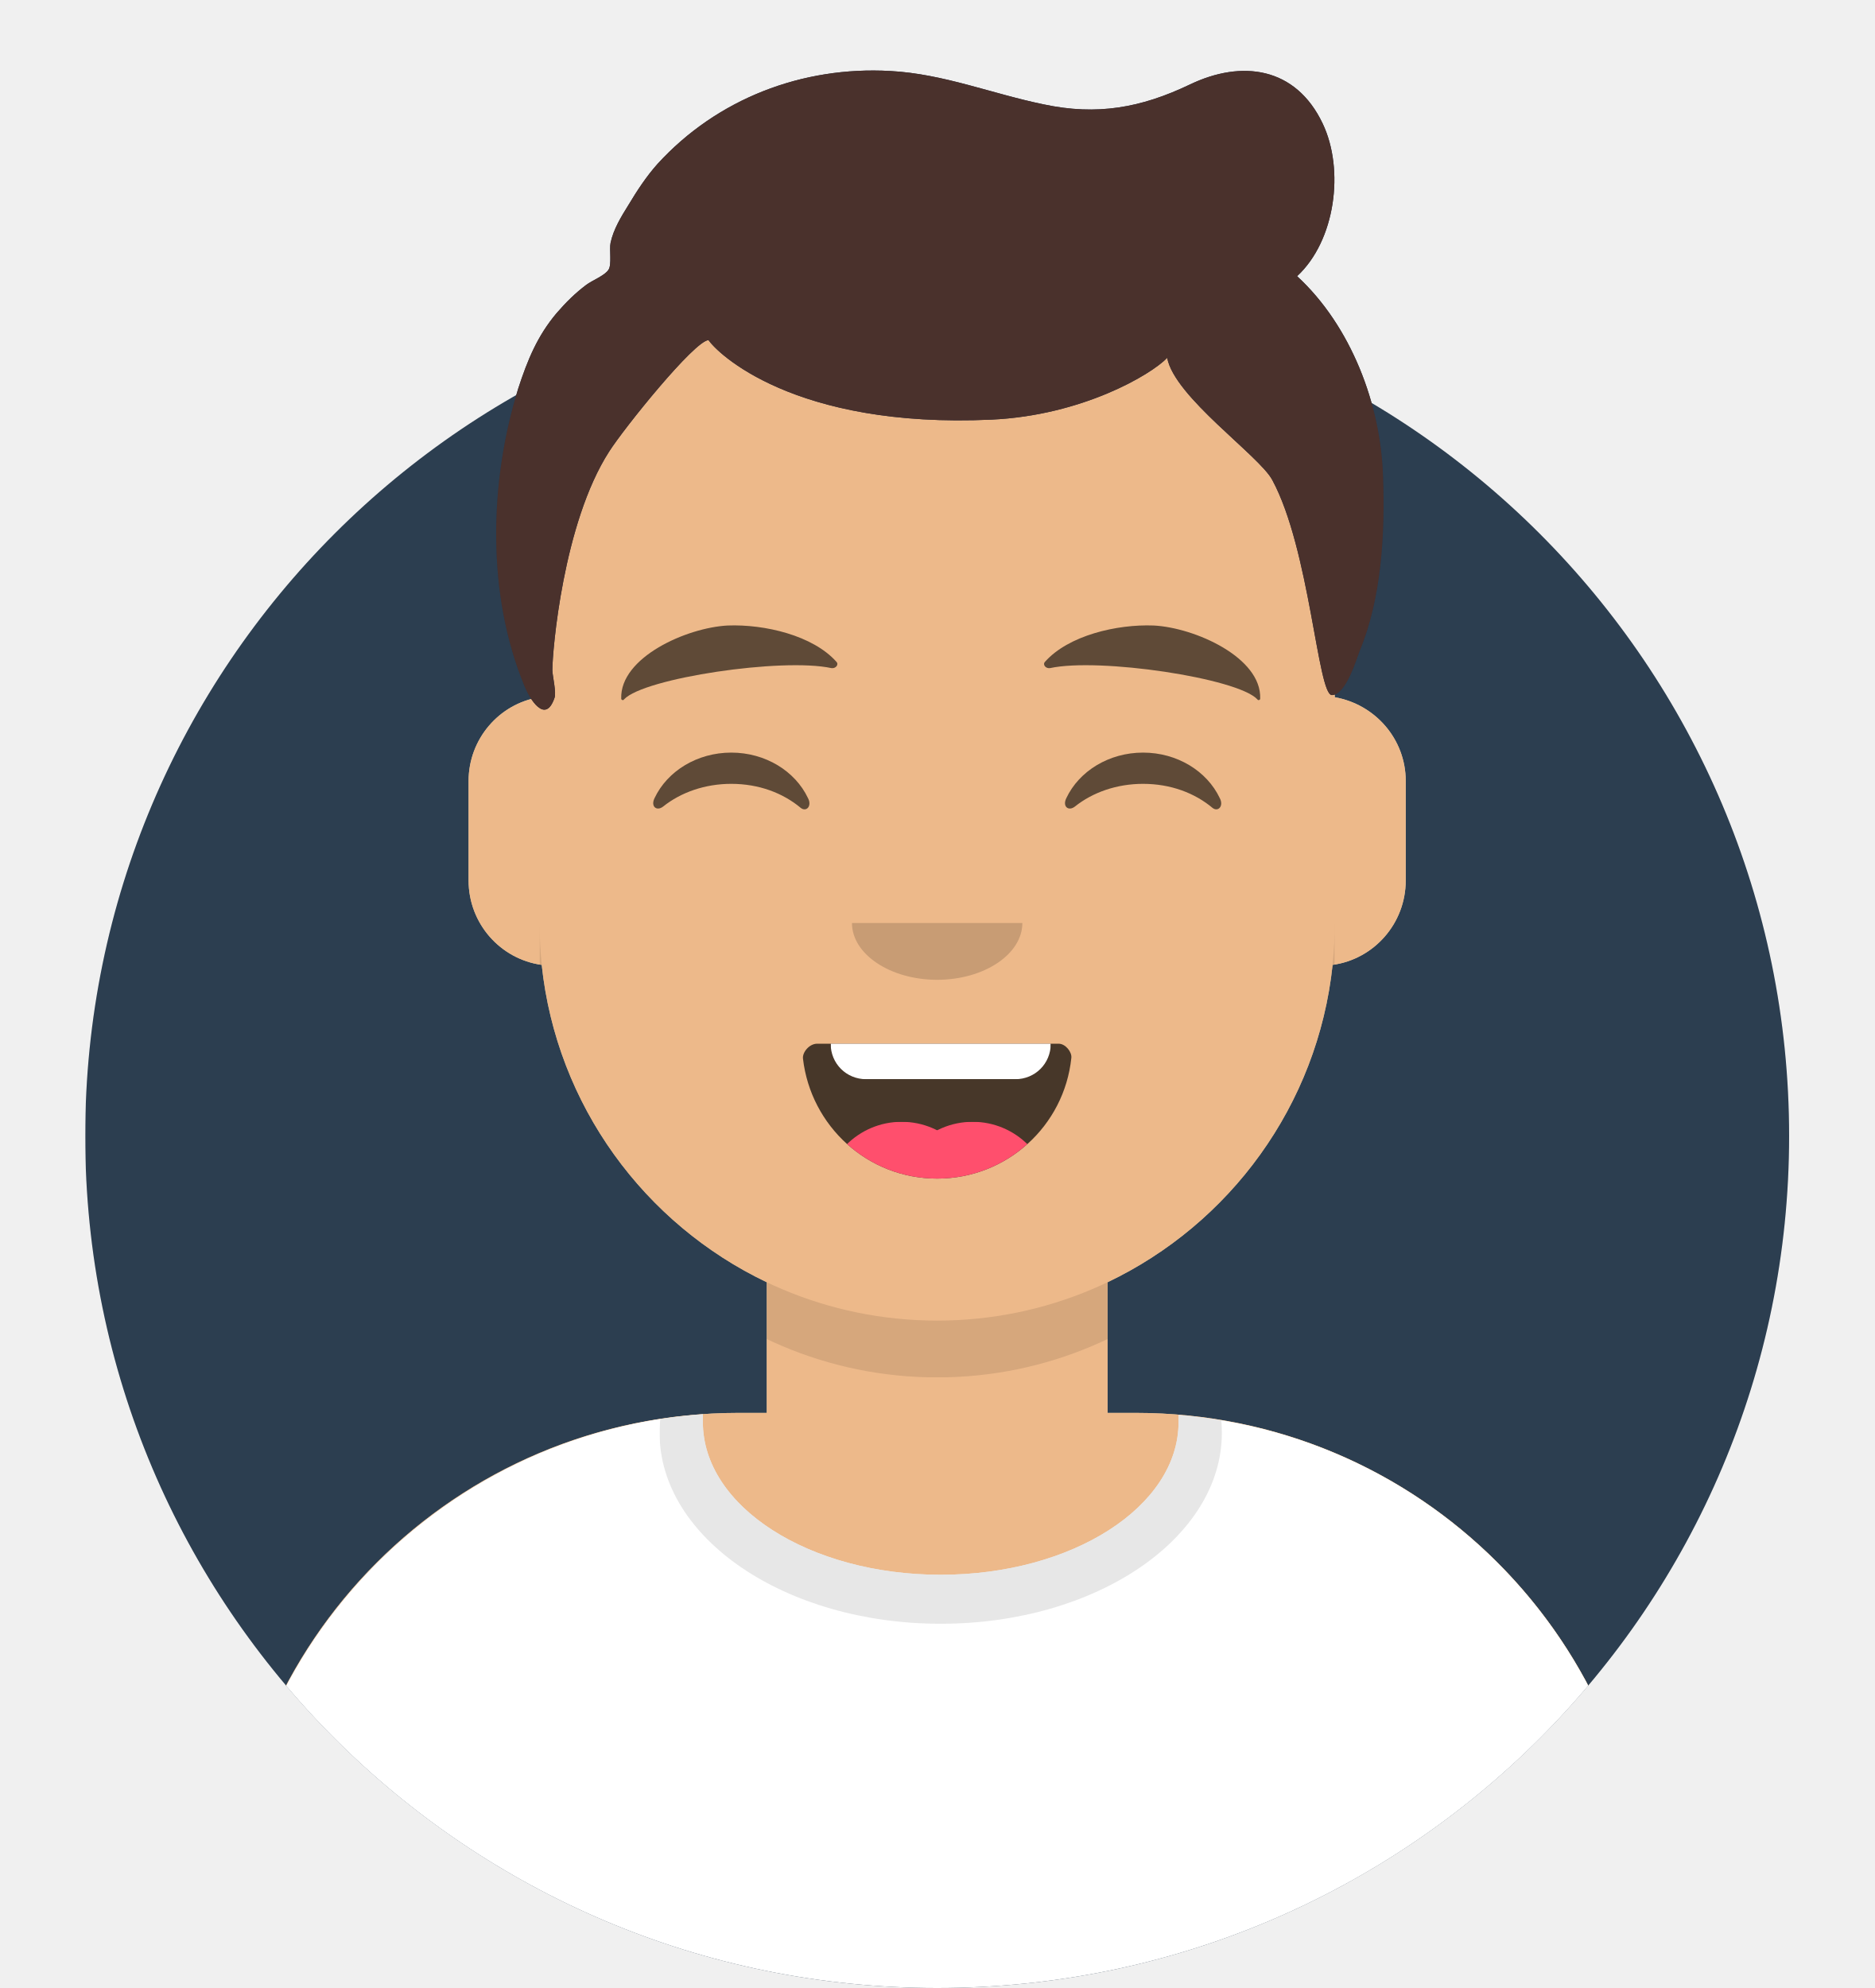
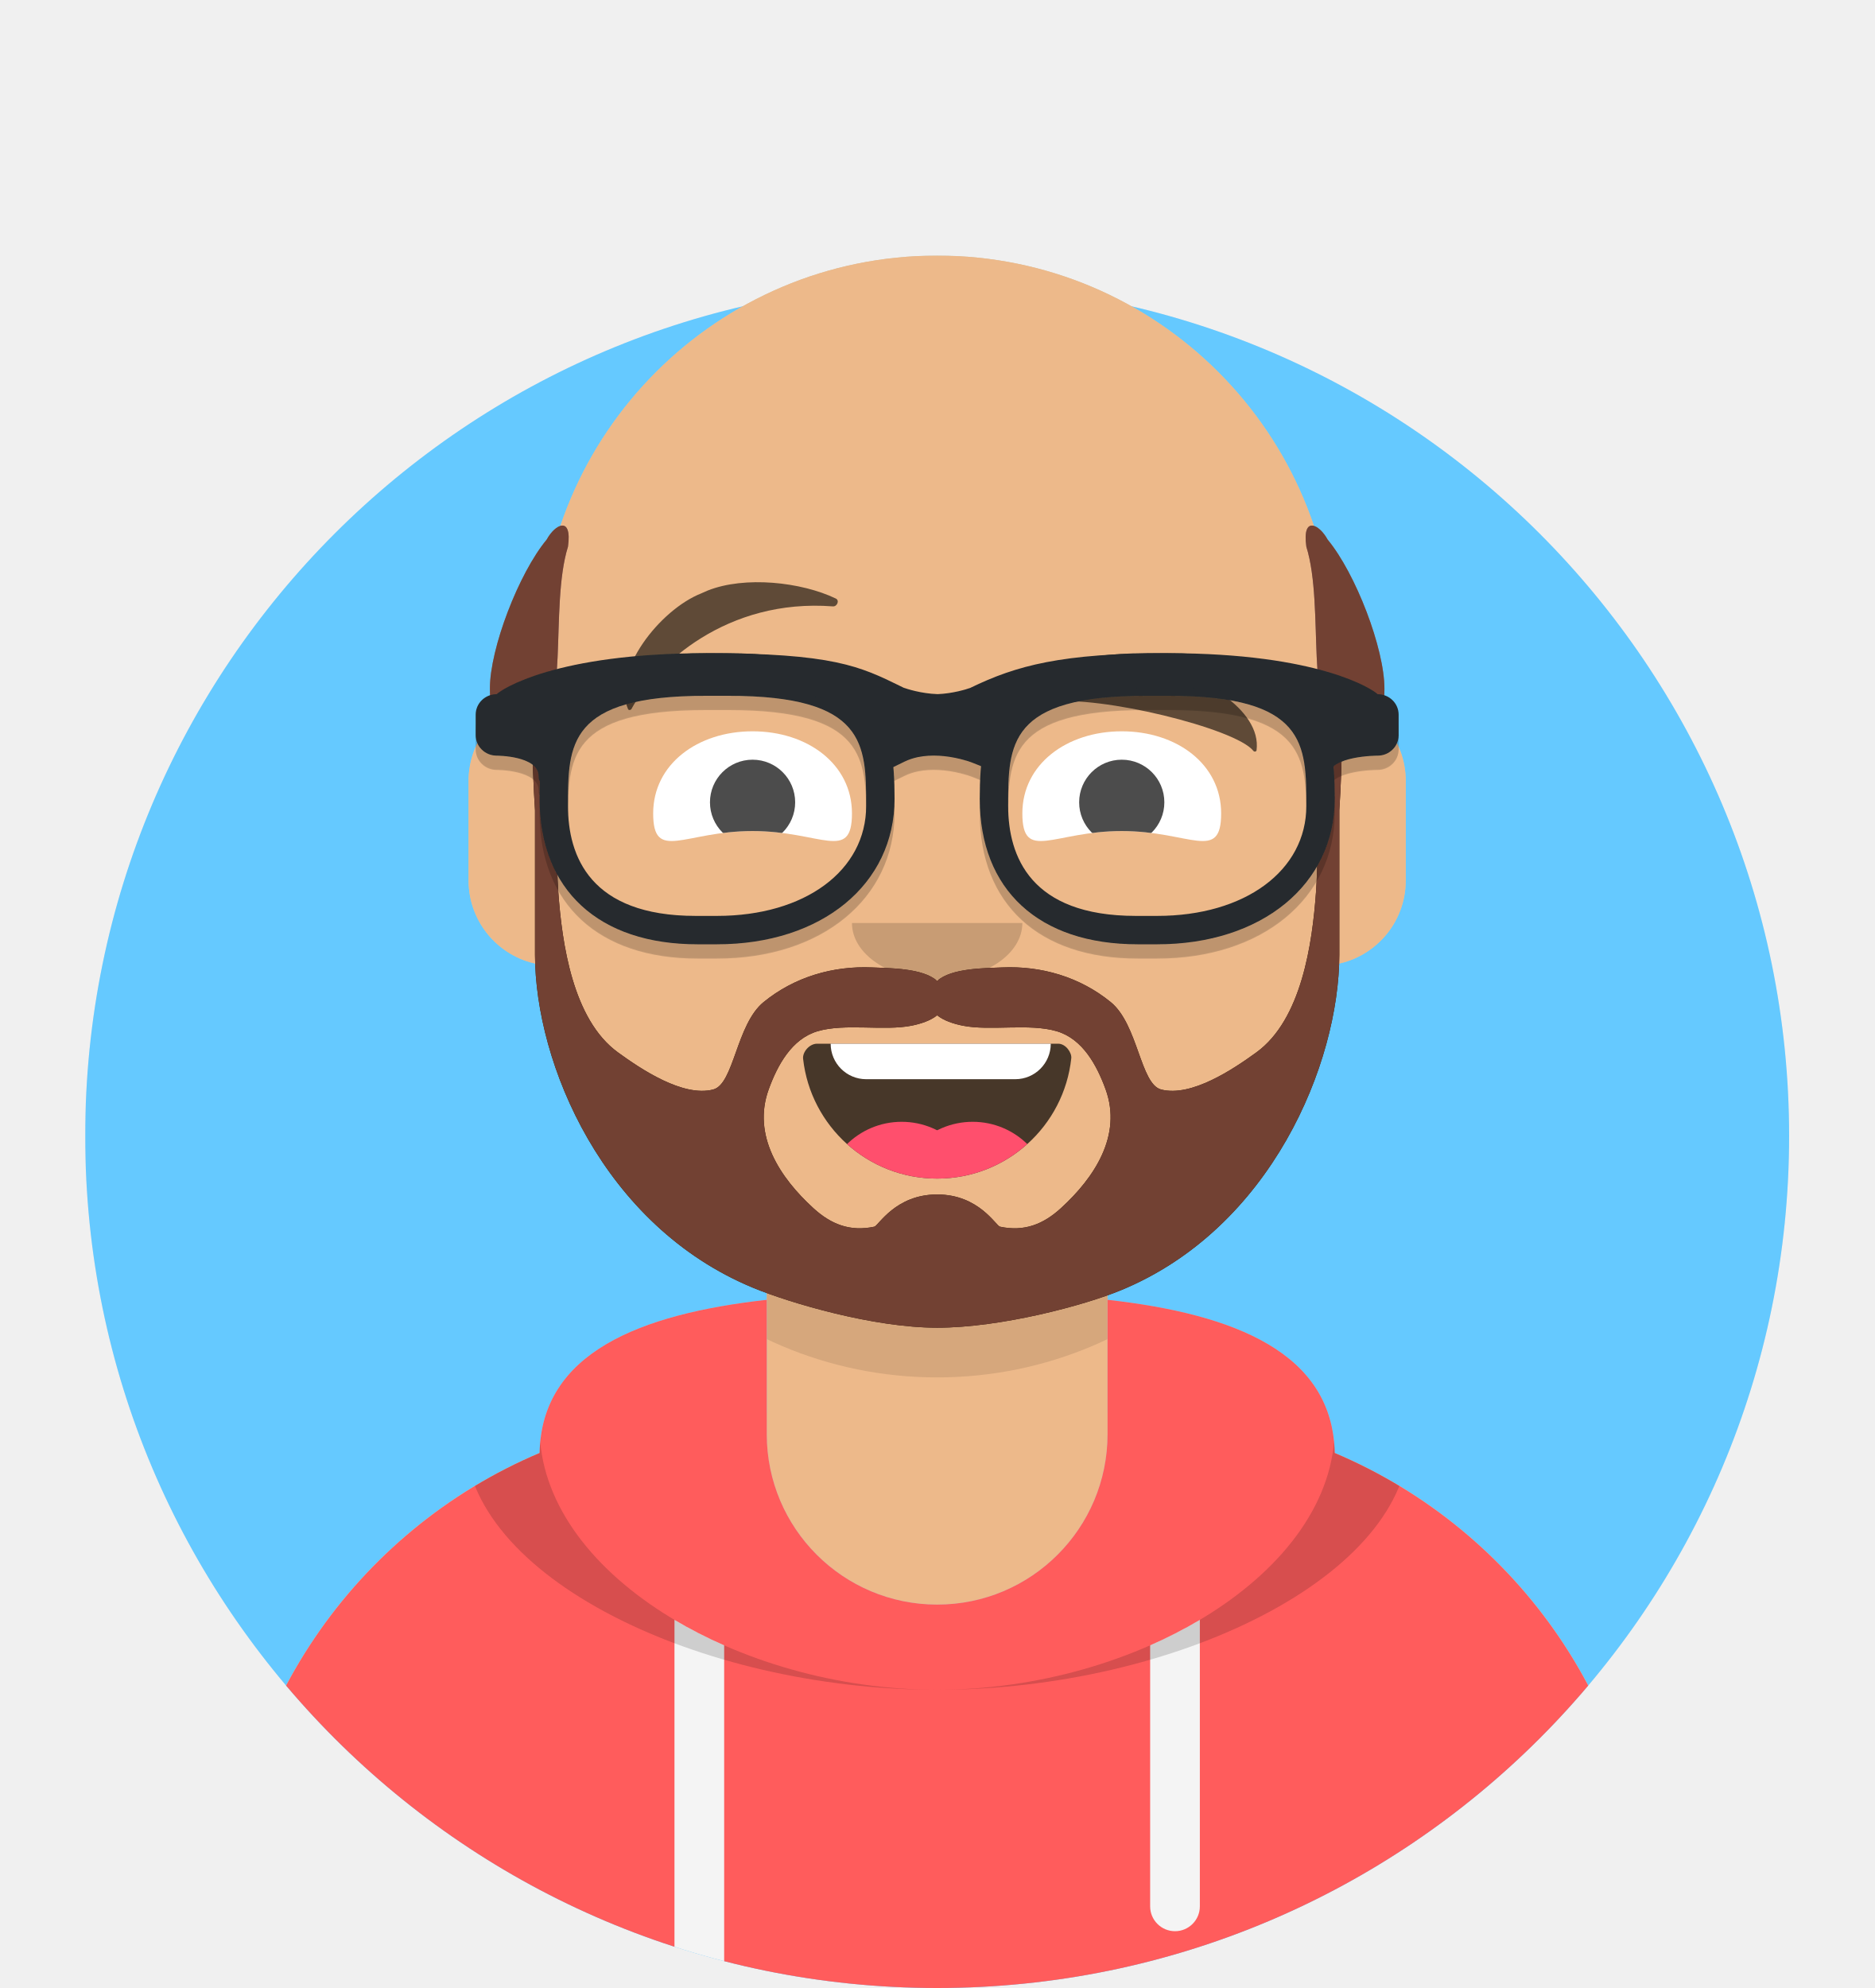
- <svg xmlns="http://www.w3.org/2000/svg" version="1.1" id="Layer_1" x="0px" y="0px" viewBox="0 0 264 280" style="enable-background:new 0 0 264 280;" xml:space="preserve">
-   <style type="text/css">
- 	.st0{fill-rule:evenodd;clip-rule:evenodd;fill:#E6E6E6;}
- 	.st1{filter:url(#Adobe_OpacityMaskFilter);}
- 	.st2{fill-rule:evenodd;clip-rule:evenodd;fill:#FFFFFF;}
- 	.st3{mask:url(#mask-2_1_);}
- 	.st4{fill-rule:evenodd;clip-rule:evenodd;fill:#2C3E50;}
- 	.st5{filter:url(#Adobe_OpacityMaskFilter_1_);}
- 	.st6{mask:url(#mask-4_1_);}
- 	.st7{fill-rule:evenodd;clip-rule:evenodd;fill:#D0C6AC;}
- 	.st8{filter:url(#Adobe_OpacityMaskFilter_2_);}
- 	.st9{mask:url(#mask-6_1_);}
- 	.st10{fill-rule:evenodd;clip-rule:evenodd;fill:#EDB98A;}
- 	.st11{filter:url(#Adobe_OpacityMaskFilter_3_);}
- 	.st12{mask:url(#mask-6_2_);fill-rule:evenodd;clip-rule:evenodd;fill-opacity:0.1;}
- 	.st13{filter:url(#Adobe_OpacityMaskFilter_4_);}
- 	.st14{mask:url(#react-mask-952_1_);}
- 	.st15{filter:url(#Adobe_OpacityMaskFilter_5_);}
- 	.st16{opacity:0.6;mask:url(#react-mask-952_2_);}
- 	.st17{fill-rule:evenodd;clip-rule:evenodd;fill-opacity:0.16;}
- 	.st18{fill-rule:evenodd;clip-rule:evenodd;fill-opacity:0.7;}
- 	.st19{filter:url(#Adobe_OpacityMaskFilter_6_);}
- 	.st20{mask:url(#react-mask-934_1_);fill-rule:evenodd;clip-rule:evenodd;fill:#FFFFFF;}
- 	.st21{filter:url(#Adobe_OpacityMaskFilter_7_);}
- 	.st22{mask:url(#react-mask-934_2_);}
- 	.st23{fill-rule:evenodd;clip-rule:evenodd;fill:#FF4F6D;}
- 	.st24{fill-rule:evenodd;clip-rule:evenodd;fill-opacity:0.6;}
- 	.st25{filter:url(#Adobe_OpacityMaskFilter_8_);}
- 	.st26{mask:url(#react-mask-925_1_);}
- 	.st27{fill-rule:evenodd;clip-rule:evenodd;fill:#28354B;}
- 	.st28{filter:url(#Adobe_OpacityMaskFilter_9_);}
- 	.st29{mask:url(#react-mask-924_1_);}
- 	.st30{fill-rule:evenodd;clip-rule:evenodd;fill:#4A312C;}
- </style>
-   <g>
-     <g transform="translate(-825, -1100)">
+ <svg xmlns="http://www.w3.org/2000/svg" xmlns:xlink="http://www.w3.org/1999/xlink" width="264px" height="280px" viewBox="0 0 264 280" version="1.1">
+   <defs>
+     <circle id="react-path-1" cx="120" cy="120" r="120" />
+     <path d="M12,160 C12,226.274 65.726,280 132,280 C198.274,280 252,226.274 252,160 L264,160 L264,-1.42108547e-14 L-3.19744231e-14,-1.42108547e-14 L-3.19744231e-14,160 L12,160 Z" id="react-path-2" />
+     <path d="M124,144.611 L124,163 L128,163 L128,163 C167.765,163 200,195.235 200,235 L200,244 L0,244 L0,235 C-4.86974701e-15,195.235 32.235,163 72,163 L72,163 L76,163 L76,144.611 C58.763,136.422 46.372,119.687 44.305,99.881 C38.48,99.058 34,94.052 34,88 L34,74 C34,68.054 38.325,63.118 44,62.166 L44,56 L44,56 C44,25.072 69.072,5.68137151e-15 100,0 L100,0 L100,0 C130.928,-5.68137151e-15 156,25.072 156,56 L156,62.166 C161.675,63.118 166,68.054 166,74 L166,88 C166,94.052 161.52,99.058 155.695,99.881 C153.628,119.687 141.237,136.422 124,144.611 Z" id="react-path-3" />
+   </defs>
+   <g id="Avataaar" stroke="none" stroke-width="1" fill="none" fill-rule="evenodd">
+     <g transform="translate(-825, -1100)" id="Avataaar/Circle">
      <g transform="translate(825, 1100)">
-         <g id="Circle" transform="translate(12, 40)">
-           <g id="Circle-Background">
-             <circle class="st0" cx="120" cy="120" r="120" />
-           </g>
-           <defs>
-             <filter id="Adobe_OpacityMaskFilter" filterUnits="userSpaceOnUse" x="0" y="0" width="240" height="240">
-               <feColorMatrix type="matrix" values="1 0 0 0 0  0 1 0 0 0  0 0 1 0 0  0 0 0 1 0" />
-             </filter>
-           </defs>
-           <mask maskUnits="userSpaceOnUse" x="0" y="0" width="240" height="240" id="mask-2_1_">
-             <g class="st1">
-               <circle id="path-1_1_" class="st2" cx="120" cy="120" r="120" />
-             </g>
+         <g id="Circle" stroke-width="1" fill-rule="evenodd" transform="translate(12, 40)">
+           <mask id="react-mask-4" fill="white">
+             <use xlink:href="#react-path-1" />
          </mask>
-           <g class="st3">
-             <rect class="st4" width="240" height="240" />
+           <use id="Circle-Background" fill="#E6E6E6" xlink:href="#react-path-1" />
+           <g id="Color/Palette/Blue-01" mask="url(#react-mask-4)" fill="#65C9FF">
+             <rect id="🖍Color" x="0" y="0" width="240" height="240" />
          </g>
        </g>
-         <g id="Mask">
- 			</g>
-         <defs>
-           <filter id="Adobe_OpacityMaskFilter_1_" filterUnits="userSpaceOnUse" x="-1" y="0" width="265" height="280">
-             <feColorMatrix type="matrix" values="1 0 0 0 0  0 1 0 0 0  0 0 1 0 0  0 0 0 1 0" />
-           </filter>
-         </defs>
-         <mask maskUnits="userSpaceOnUse" x="-1" y="0" width="265" height="280" id="mask-4_1_">
-           <g class="st5">
-             <path id="path-3_1_" class="st2" d="M12,160c0,66.3,53.7,120,120,120s120-53.7,120-120h12V0H0v160H12z" />
-           </g>
+         <mask id="react-mask-5" fill="white">
+           <use xlink:href="#react-path-2" />
        </mask>
-         <g id="Avataaar" class="st6">
+         <g id="Mask" />
+         <g id="Avataaar" stroke-width="1" fill-rule="evenodd" mask="url(#react-mask-5)">
          <g id="Body" transform="translate(32, 36)">
-             <g>
-               <path class="st7" d="M124,144.6V163h4l0,0c39.8,0,72,32.2,72,72v9H0v-9c0-39.8,32.2-72,72-72l0,0h4v-18.4        c-17.2-8.2-29.6-24.9-31.7-44.7C38.5,99.1,34,94.1,34,88V74c0-5.9,4.3-10.9,10-11.8V56l0,0c0-30.9,25.1-56,56-56l0,0l0,0        c30.9,0,56,25.1,56,56v6.2c5.7,1,10,5.9,10,11.8v14c0,6.1-4.5,11.1-10.3,11.9C153.6,119.7,141.2,136.4,124,144.6z" />
-             </g>
-             <defs>
-               <filter id="Adobe_OpacityMaskFilter_2_" filterUnits="userSpaceOnUse" x="-32" y="0" width="264" height="244">
-                 <feColorMatrix type="matrix" values="1 0 0 0 0  0 1 0 0 0  0 0 1 0 0  0 0 0 1 0" />
-               </filter>
-             </defs>
-             <mask maskUnits="userSpaceOnUse" x="-32" y="0" width="264" height="244" id="mask-6_1_">
-               <g class="st8">
-                 <path id="path-5_1_" class="st2" d="M124,144.6V163h4l0,0c39.8,0,72,32.2,72,72v9H0v-9c0-39.8,32.2-72,72-72l0,0h4v-18.4         c-17.2-8.2-29.6-24.9-31.7-44.7C38.5,99.1,34,94.1,34,88V74c0-5.9,4.3-10.9,10-11.8V56l0,0c0-30.9,25.1-56,56-56l0,0l0,0         c30.9,0,56,25.1,56,56v6.2c5.7,1,10,5.9,10,11.8v14c0,6.1-4.5,11.1-10.3,11.9C153.6,119.7,141.2,136.4,124,144.6z" />
-               </g>
+             <mask id="react-mask-6" fill="white">
+               <use xlink:href="#react-path-3" />
            </mask>
-             <g class="st9">
-               <g id="Color" transform="translate(-32, 0)">
-                 <rect class="st10" width="264" height="244" />
+             <use fill="#D0C6AC" xlink:href="#react-path-3" />
+             <g id="Skin/👶🏽-03-Brown" mask="url(#react-mask-6)" fill="#EDB98A">
+               <g transform="translate(0, 0)" id="Color">
+                 <rect x="0" y="0" width="264" height="280" />
              </g>
            </g>
+             <path d="M156,79 L156,102 C156,132.928 130.928,158 100,158 C69.072,158 44,132.928 44,102 L44,79 L44,94 C44,124.928 69.072,150 100,150 C130.928,150 156,124.928 156,94 L156,79 Z" id="Neck-Shadow" fill-opacity="0.1" fill="#000000" mask="url(#react-mask-6)" />
+           </g>
+           <g id="Clothing/Hoodie" transform="translate(0, 170)">
            <defs>
-               <filter id="Adobe_OpacityMaskFilter_3_" filterUnits="userSpaceOnUse" x="44" y="79" width="112" height="79">
-                 <feColorMatrix type="matrix" values="1 0 0 0 0  0 1 0 0 0  0 0 1 0 0  0 0 0 1 0" />
-               </filter>
+               <path d="M108,13.071 C90.081,15.076 76.28,20.552 76.004,34.645 C50.146,45.568 32,71.165 32,100.999 L32,100.999 L32,110 L232,110 L232,100.999 C232,71.165 213.854,45.568 187.996,34.645 C187.72,20.552 173.919,15.076 156,13.071 L156,32 L156,32 C156,45.255 145.255,56 132,56 L132,56 C118.745,56 108,45.255 108,32 L108,13.071 Z" id="react-path-249" />
            </defs>
-             <mask maskUnits="userSpaceOnUse" x="44" y="79" width="112" height="79" id="mask-6_2_">
-               <g class="st11">
-                 <path id="path-5_2_" class="st2" d="M124,144.6V163h4l0,0c39.8,0,72,32.2,72,72v9H0v-9c0-39.8,32.2-72,72-72l0,0h4v-18.4         c-17.2-8.2-29.6-24.9-31.7-44.7C38.5,99.1,34,94.1,34,88V74c0-5.9,4.3-10.9,10-11.8V56l0,0c0-30.9,25.1-56,56-56l0,0l0,0         c30.9,0,56,25.1,56,56v6.2c5.7,1,10,5.9,10,11.8v14c0,6.1-4.5,11.1-10.3,11.9C153.6,119.7,141.2,136.4,124,144.6z" />
-               </g>
+             <mask id="react-mask-250" fill="white">
+               <use xlink:href="#react-path-249" />
            </mask>
-             <path id="Neck-Shadow" class="st12" d="M156,79v23c0,30.9-25.1,56-56,56s-56-25.1-56-56V79v15c0,30.9,25.1,56,56,56       s56-25.1,56-56V79z" />
+             <use id="Hoodie" fill="#B7C1DB" fill-rule="evenodd" xlink:href="#react-path-249" />
+             <g id="Color/Palette/Gray-01" mask="url(#react-mask-250)" fill-rule="evenodd" fill="#FF5C5C">
+               <rect id="🖍Color" x="0" y="0" width="264" height="110" />
+             </g>
+             <path d="M102,61.739 L102,110 L95,110 L95,58.15 C97.204,59.46 99.547,60.661 102,61.739 Z M169,58.15 L169,98.5 C169,100.433 167.433,102 165.5,102 C163.567,102 162,100.433 162,98.5 L162,61.739 C164.453,60.661 166.796,59.46 169,58.15 Z" id="Straps" fill="#F4F4F4" fill-rule="evenodd" mask="url(#react-mask-250)" />
+             <path d="M90.96,12.724 C75.909,15.571 65.5,21.243 65.5,32.308 C65.5,52.02 98.538,68 132,68 C165.462,68 198.5,52.02 198.5,32.308 C198.5,21.243 188.091,15.571 173.04,12.724 C182.125,16.074 188,21.706 188,31.077 C188,51.469 160.179,68 132,68 C103.821,68 76,51.469 76,31.077 C76,21.706 81.875,16.074 90.96,12.724 Z" id="Shadow" fill-opacity="0.16" fill="#000000" fill-rule="evenodd" mask="url(#react-mask-250)" />
          </g>
-           <g transform="translate(0, 170)">
-             <g id="Clothes">
-               <path class="st0" d="M166,29.3c37,3,66,34,66,71.8v8.9H32v-8.9C32,63,61.6,31.8,99,29.2c0,0.4,0,0.7,0,1.1        c0,11.9,15,21.5,33.5,21.5S166,42.2,166,30.3C166,30,166,29.6,166,29.3z" />
-             </g>
-             <defs>
-               <filter id="Adobe_OpacityMaskFilter_4_" filterUnits="userSpaceOnUse" x="0" y="0" width="264" height="110">
-                 <feColorMatrix type="matrix" values="1 0 0 0 0  0 1 0 0 0  0 0 1 0 0  0 0 0 1 0" />
-               </filter>
-             </defs>
-             <mask maskUnits="userSpaceOnUse" x="0" y="0" width="264" height="110" id="react-mask-952_1_">
-               <g class="st13">
-                 <path id="react-path-951_1_" class="st2" d="M166,29.3c37,3,66,34,66,71.8v8.9H32v-8.9C32,63,61.6,31.8,99,29.2         c0,0.4,0,0.7,0,1.1c0,11.9,15,21.5,33.5,21.5S166,42.2,166,30.3C166,30,166,29.6,166,29.3z" />
-               </g>
-             </mask>
-             <g class="st14">
-               <rect class="st2" width="264" height="110" />
-             </g>
-             <defs>
-               <filter id="Adobe_OpacityMaskFilter_5_" filterUnits="userSpaceOnUse" x="92.9" y="4.9" width="79.3" height="53.8">
-                 <feColorMatrix type="matrix" values="1 0 0 0 0  0 1 0 0 0  0 0 1 0 0  0 0 0 1 0" />
-               </filter>
-             </defs>
-             <mask maskUnits="userSpaceOnUse" x="92.9" y="4.9" width="79.3" height="53.8" id="react-mask-952_2_">
-               <g class="st15">
-                 <path id="react-path-951_2_" class="st2" d="M166,29.3c37,3,66,34,66,71.8v8.9H32v-8.9C32,63,61.6,31.8,99,29.2         c0,0.4,0,0.7,0,1.1c0,11.9,15,21.5,33.5,21.5S166,42.2,166,30.3C166,30,166,29.6,166,29.3z" />
-               </g>
-             </mask>
-             <g id="Shadowy" class="st16">
-               <g transform="translate(92, 4)">
-                 <ellipse class="st17" cx="40.5" cy="27.8" rx="39.6" ry="26.9" />
-               </g>
-             </g>
-           </g>
-           <g id="Face" transform="translate(76, 82)">
-             <g transform="translate(2, 52)">
-               <g id="Mouth">
-                 <path class="st18" d="M35.1,15.1C36.2,24.6,44.2,32,54,32c9.8,0,17.9-7.4,18.9-17c0.1-0.8-0.8-2-1.8-2c-14.9,0-26.3,0-34,0         C36,13,35,14.2,35.1,15.1z" />
-               </g>
+           <g id="Face" transform="translate(76, 82)" fill="#000000">
+             <g id="Mouth/Smile" transform="translate(2, 52)">
              <defs>
-                 <filter id="Adobe_OpacityMaskFilter_6_" filterUnits="userSpaceOnUse" x="39" y="2" width="31" height="16">
-                   <feColorMatrix type="matrix" values="1 0 0 0 0  0 1 0 0 0  0 0 1 0 0  0 0 0 1 0" />
-                 </filter>
+                 <path d="M35.118,15.128 C36.176,24.62 44.226,32 54,32 C63.804,32 71.874,24.574 72.892,15.04 C72.974,14.273 72.117,13 71.043,13 C56.149,13 44.738,13 37.087,13 C36.007,13 35.012,14.178 35.118,15.128 Z" id="react-path-297" />
              </defs>
-               <mask maskUnits="userSpaceOnUse" x="39" y="2" width="31" height="16" id="react-mask-934_1_">
-                 <g class="st19">
-                   <path id="react-path-933_1_" class="st2" d="M35.1,15.1C36.2,24.6,44.2,32,54,32c9.8,0,17.9-7.4,18.9-17          c0.1-0.8-0.8-2-1.8-2c-14.9,0-26.3,0-34,0C36,13,35,14.2,35.1,15.1z" />
-                 </g>
+               <mask id="react-mask-298" fill="white">
+                 <use xlink:href="#react-path-297" />
              </mask>
-               <path id="Teeth" class="st20" d="M44,2h21c2.8,0,5,2.2,5,5v6c0,2.8-2.2,5-5,5H44c-2.8,0-5-2.2-5-5V7C39,4.2,41.2,2,44,2z" />
-               <defs>
-                 <filter id="Adobe_OpacityMaskFilter_7_" filterUnits="userSpaceOnUse" x="38" y="24" width="32" height="22">
-                   <feColorMatrix type="matrix" values="1 0 0 0 0  0 1 0 0 0  0 0 1 0 0  0 0 0 1 0" />
-                 </filter>
-               </defs>
-               <mask maskUnits="userSpaceOnUse" x="38" y="24" width="32" height="22" id="react-mask-934_2_">
-                 <g class="st21">
-                   <path id="react-path-933_2_" class="st2" d="M35.1,15.1C36.2,24.6,44.2,32,54,32c9.8,0,17.9-7.4,18.9-17          c0.1-0.8-0.8-2-1.8-2c-14.9,0-26.3,0-34,0C36,13,35,14.2,35.1,15.1z" />
-                 </g>
-               </mask>
-               <g id="Tongue" class="st22">
+               <use id="Mouth" fill-opacity="0.7" fill="#000000" fill-rule="evenodd" xlink:href="#react-path-297" />
+               <rect id="Teeth" fill="#FFFFFF" fill-rule="evenodd" mask="url(#react-mask-298)" x="39" y="2" width="31" height="16" rx="5" />
+               <g id="Tongue" stroke-width="1" fill-rule="evenodd" mask="url(#react-mask-298)" fill="#FF4F6D">
                <g transform="translate(38, 24)">
-                   <circle class="st23" cx="11" cy="11" r="11" />
-                   <circle class="st23" cx="21" cy="11" r="11" />
+                   <circle cx="11" cy="11" r="11" />
+                   <circle cx="21" cy="11" r="11" />
                </g>
              </g>
            </g>
-             <g transform="translate(28, 40)">
-               <path id="Nose" class="st17" d="M16,8c0,4.4,5.4,8,12,8l0,0c6.6,0,12-3.6,12-8" />
+             <g id="Nose/Default" transform="translate(28, 40)" fill-opacity="0.16">
+               <path d="M16,8 C16,12.418 21.373,16 28,16 L28,16 C34.627,16 40,12.418 40,8" id="Nose" />
            </g>
-             <g transform="translate(0, 8)">
-               <path id="Squint" class="st24" d="M16.2,22.4C18,18.6,22.2,16,27,16c4.8,0,9,2.6,10.8,6.4c0.6,1.1-0.2,2-1,1.4        c-2.5-2.1-5.9-3.4-9.8-3.4c-3.7,0-7.1,1.2-9.6,3.2C16.5,24.3,15.6,23.6,16.2,22.4z" />
-               <path class="st24" d="M74.2,22.4C76,18.6,80.2,16,85,16c4.8,0,9,2.6,10.8,6.4c0.6,1.1-0.2,2-1,1.4c-2.5-2.1-5.9-3.4-9.8-3.4        c-3.7,0-7.1,1.2-9.6,3.2C74.5,24.3,73.6,23.6,74.2,22.4z" />
+             <g id="Eyes/Squint-😊" transform="translate(0, 8)">
+               <defs>
+                 <path d="M14,14.048 C23.61,14.048 28,18.499 28,11.562 C28,4.624 21.732,0 14,0 C6.268,0 0,4.624 0,11.562 C0,18.499 4.39,14.048 14,14.048 Z" id="react-path-261" />
+                 <path d="M14,14.048 C23.61,14.048 28,18.499 28,11.562 C28,4.624 21.732,0 14,0 C6.268,0 0,4.624 0,11.562 C0,18.499 4.39,14.048 14,14.048 Z" id="react-path-262" />
+               </defs>
+               <g id="Eye" transform="translate(16, 13)">
+                 <mask id="react-mask-263" fill="white">
+                   <use xlink:href="#react-path-261" />
+                 </mask>
+                 <use id="The-white-stuff" fill="#FFFFFF" xlink:href="#react-path-261" />
+                 <circle fill-opacity="0.7" fill="#000000" mask="url(#react-mask-263)" cx="14" cy="10" r="6" />
+               </g>
+               <g id="Eye" transform="translate(68, 13)">
+                 <mask id="react-mask-264" fill="white">
+                   <use xlink:href="#react-path-262" />
+                 </mask>
+                 <use id="Eyeball-Mask" fill="#FFFFFF" xlink:href="#react-path-262" />
+                 <circle fill-opacity="0.7" fill="#000000" mask="url(#react-mask-264)" cx="14" cy="10" r="6" />
+               </g>
            </g>
-             <g>
-               <path id="Eyebrow" class="st24" d="M26.5,6.1c-5.8,0.3-15.2,4.5-15,10.3c0,0.2,0.3,0.3,0.4,0.1c2.8-3,22.3-5.9,29.2-4.4        c0.6,0.1,1.1-0.5,0.7-0.9C38.5,7.5,31.7,5.9,26.5,6.1" />
-               <path class="st24" d="M86.5,6.1c5.8,0.3,15.2,4.5,15,10.3c0,0.2-0.3,0.3-0.4,0.1c-2.8-3-22.3-5.9-29.2-4.4        c-0.6,0.1-1.1-0.5-0.7-0.9C74.5,7.5,81.3,5.9,86.5,6.1" />
+             <g id="Eyebrow/Natural/Up-Down-Natural" fill-opacity="0.6">
+               <path d="M22.766,1.578 L23.677,1.176 C28.919,-0.905 36.865,-0.033 41.723,2.299 C42.29,2.571 41.902,3.452 41.321,3.407 C26.402,2.256 16.358,11.553 12.946,17.847 C12.845,18.034 12.539,18.055 12.464,17.881 C10.156,12.562 16.913,3.896 22.766,1.578 Z" id="Eye-Browse-Reddit" />
+               <path d="M86.535,12.025 C92.342,12.293 101.73,16.512 101.488,22.368 C101.48,22.56 101.199,22.644 101.061,22.497 C98.306,19.537 78.746,16.547 71.856,18.132 C71.226,18.277 70.747,17.655 71.146,17.206 C74.568,13.357 81.333,11.779 86.535,12.025 Z" id="Eyebrow" transform="translate(86.24651, 17.28591) rotate(5) translate(-86.24651, -17.28591) " />
            </g>
          </g>
-           <g id="Top">
+           <g id="Top" stroke-width="1" fill-rule="evenodd">
            <defs>
-               <filter id="Adobe_OpacityMaskFilter_8_" filterUnits="userSpaceOnUse" x="-1" y="0" width="264" height="280">
-                 <feColorMatrix type="matrix" values="1 0 0 0 0  0 1 0 0 0  0 0 1 0 0  0 0 0 1 0" />
-               </filter>
+               <rect id="react-path-167" x="0" y="0" width="264" height="280" />
+               <path d="M65.18,77.737 C67.363,76.105 80.407,75.479 82.758,74.089 C83.492,73.655 84.061,73.216 84.5,72.78 C84.939,73.216 85.509,73.655 86.242,74.089 C88.593,75.479 101.637,76.105 103.82,77.737 C106.03,79.391 107.644,83.185 107.467,86.151 C107.255,89.71 103.361,98.203 93.672,99.181 C91.558,96.828 88.237,95.31 84.5,95.31 C80.763,95.31 77.442,96.828 75.328,99.181 C65.639,98.203 61.745,89.71 61.533,86.151 C61.357,83.185 62.97,79.391 65.18,77.737 M103.142,94.906 C103.143,94.906 103.145,94.905 103.146,94.905 C103.144,94.905 103.143,94.906 103.142,94.906 M65.845,94.901 C65.849,94.903 65.857,94.906 65.862,94.908 C65.857,94.906 65.851,94.903 65.845,94.901 M144.863,55.985 C144.474,50.03 143.278,44.152 142.234,38.286 C141.953,36.707 140.424,26 139.735,26 C139.502,35.109 138.702,44.08 137.67,53.139 C137.361,55.848 137.038,58.556 136.825,61.274 C136.654,63.47 136.96,66.122 136.428,68.246 C135.749,70.952 132.348,73.478 129.703,74.411 C123.103,76.737 117.598,67.108 111.961,64.291 C104.643,60.635 92.064,59.764 84.582,64.53 C76.936,59.764 64.357,60.635 57.039,64.291 C51.402,67.108 45.897,76.737 39.297,74.411 C36.652,73.478 33.25,70.952 32.572,68.246 C32.04,66.122 32.346,63.47 32.175,61.274 C31.962,58.556 31.639,55.848 31.33,53.139 C30.298,44.08 29.497,35.109 29.265,26 C28.576,26 27.047,36.707 26.766,38.286 C25.722,44.152 24.526,50.03 24.138,55.985 C23.739,62.105 24.215,68.167 25.47,74.163 C26.069,77.028 26.769,79.876 27.519,82.704 C28.353,85.847 27.199,91.966 27.572,95.192 C28.279,101.296 31.154,113.2 34.383,118.451 C35.944,120.989 37.773,122.574 39.816,124.619 C41.783,126.588 42.604,129.64 44.726,131.737 C48.682,135.645 54.446,137.971 60.366,138.543 C65.677,143.05 74.506,146 84.5,146 C94.495,146 103.323,143.05 108.635,138.543 C114.554,137.971 120.318,135.645 124.274,131.737 C126.396,129.64 127.217,126.588 129.184,124.619 C131.226,122.574 133.056,120.989 134.617,118.451 C137.846,113.2 140.721,101.296 141.428,95.192 C141.801,91.966 140.647,85.847 141.481,82.704 C142.232,79.876 142.931,77.028 143.531,74.163 C144.785,68.167 145.261,62.105 144.863,55.985 Z" id="react-path-168" />
+               <path d="M6,28 C0.924,28.071 0,26.994 0,23 C1.30010922e-16,17.344 4.041,6.778 8,2 C9.176,-0.171 11.619,-1.432 11,3 C8.34,11.477 11.417,27.914 6,28 Z M120,28 C114.583,27.914 117.66,11.477 115,3 C114.381,-1.432 116.824,-0.171 118,2 C121.959,6.778 126,17.344 126,23 C126,26.994 125.076,28.071 120,28 Z" id="react-path-169" />
            </defs>
-             <mask maskUnits="userSpaceOnUse" x="-1" y="0" width="264" height="280" id="react-mask-925_1_">
-               <g class="st25">
-                 <rect id="react-path-927_1_" class="st2" width="264" height="280" />
-               </g>
+             <mask id="react-mask-166" fill="white">
+               <use xlink:href="#react-path-167" />
            </mask>
-             <g class="st26">
+             <g id="Mask" />
+             <g id="Top/Short-Hair/Sides" mask="url(#react-mask-166)">
              <g transform="translate(-1, 0)">
-                 <g id="Short-Hair">
-                   <path class="st27" d="M183.7,38.9c5.4-5,6.7-15,3.6-21.5c-3.8-8-11.4-9-18.7-5.5c-6.9,3.3-13.1,4.4-20.6,2.8          c-7.3-1.5-14.1-4.3-21.6-4.7C114,9.3,102,13.9,93.6,23.1c-1.6,1.8-2.9,3.8-4.1,5.8c-1,1.6-2.1,3.4-2.5,5.3          c-0.2,0.9,0.2,3.1-0.3,3.8c-0.5,0.8-2.3,1.5-3.1,2.1c-1.6,1.2-2.9,2.5-4.2,4c-2.7,3.2-4.1,6.6-5.4,10.6          c-4.1,13.2-4.5,29,0.9,42c0.7,1.7,2.9,5.4,4.2,1.6c0.3-0.7-0.3-3.2-0.3-3.9c0-2.7,1.5-20.7,8-30.8c2.1-3.3,12-15.6,14-15.7          c1.1,1.7,11.9,12.5,39.9,11.2c12.7-0.6,22.4-6.3,24.7-8.7c1,5.5,13,13.8,14.8,17.2c5.3,9.8,6.4,30.3,8.4,30.3          s3.5-5.2,3.9-6.2c3.1-7.4,3.6-16.6,3.3-24.6C195.5,57,191.3,45.9,183.7,38.9z" />
+                 <g id="Facial-Hair/Beard-Light" transform="translate(49, 72)">
+                   <defs>
+                     <path d="M101.428,98.169 C98.915,100.463 96.237,101.494 92.853,100.773 C92.271,100.649 89.896,96.235 84,96.235 C78.103,96.235 75.729,100.649 75.147,100.773 C71.762,101.494 69.085,100.463 66.571,98.169 C61.846,93.856 57.917,87.908 60.278,81.419 C61.508,78.037 63.51,74.324 67.151,73.246 C71.038,72.096 76.497,73.244 80.415,72.458 C81.684,72.204 83.071,71.751 84,71 C84.929,71.751 86.316,72.204 87.585,72.458 C91.503,73.244 96.961,72.096 100.849,73.246 C104.49,74.324 106.491,78.037 107.722,81.419 C110.083,87.908 106.154,93.856 101.428,98.169 M140.081,26 C136.671,34.4 137.988,44.858 137.357,53.676 C136.844,60.843 135.337,71.586 128.973,76.215 C125.718,78.582 119.794,82.56 115.542,81.45 C112.615,80.686 112.302,72.29 108.455,69.147 C104.092,65.582 98.643,64.016 93.149,64.258 C90.779,64.362 85.984,64.337 84,66.16 C82.016,64.337 77.222,64.362 74.851,64.258 C69.357,64.016 63.908,65.582 59.545,69.147 C55.698,72.29 55.386,80.686 52.458,81.45 C48.206,82.56 42.282,78.582 39.027,76.215 C32.662,71.586 31.156,60.843 30.643,53.676 C30.012,44.858 31.329,34.4 27.919,26 C26.26,26 27.354,42.129 27.354,42.129 L27.354,62.485 C27.386,77.773 36.935,100.655 58.108,109.393 C63.286,111.53 75.015,115 84,115 C92.985,115 104.714,111.86 109.892,109.723 C131.065,100.986 140.614,77.773 140.646,62.485 L140.646,42.129 C140.646,42.129 141.74,26 140.081,26" id="react-path-226" />
+                   </defs>
+                   <mask id="react-mask-225" fill="white">
+                     <use xlink:href="#react-path-226" />
+                   </mask>
+                   <use id="Lite-Beard" fill="#331B0C" fill-rule="evenodd" xlink:href="#react-path-226" />
+                   <g id="Color/Hair/Brown" mask="url(#react-mask-225)" fill="#724133">
+                     <g transform="translate(-32, 0)" id="Color">
+                       <rect x="0" y="0" width="264" height="244" />
+                     </g>
+                   </g>
                </g>
-                 <defs>
-                   <filter id="Adobe_OpacityMaskFilter_9_" filterUnits="userSpaceOnUse" x="0" y="0" width="264" height="280">
-                     <feColorMatrix type="matrix" values="1 0 0 0 0  0 1 0 0 0  0 0 1 0 0  0 0 0 1 0" />
-                   </filter>
-                 </defs>
-                 <mask maskUnits="userSpaceOnUse" x="0" y="0" width="264" height="280" id="react-mask-924_1_">
-                   <g class="st28">
-                     <path id="react-path-926_1_" class="st2" d="M183.7,38.9c5.4-5,6.7-15,3.6-21.5c-3.8-8-11.4-9-18.7-5.5           c-6.9,3.3-13.1,4.4-20.6,2.8c-7.3-1.5-14.1-4.3-21.6-4.7C114,9.3,102,13.9,93.6,23.1c-1.6,1.8-2.9,3.8-4.1,5.8           c-1,1.6-2.1,3.4-2.5,5.3c-0.2,0.9,0.2,3.1-0.3,3.8c-0.5,0.8-2.3,1.5-3.1,2.1c-1.6,1.2-2.9,2.5-4.2,4           c-2.7,3.2-4.1,6.6-5.4,10.6c-4.1,13.2-4.5,29,0.9,42c0.7,1.7,2.9,5.4,4.2,1.6c0.3-0.7-0.3-3.2-0.3-3.9           c0-2.7,1.5-20.7,8-30.8c2.1-3.3,12-15.6,14-15.7c1.1,1.7,11.9,12.5,39.9,11.2c12.7-0.6,22.4-6.3,24.7-8.7           c1,5.5,13,13.8,14.8,17.2c5.3,9.8,6.4,30.3,8.4,30.3s3.5-5.2,3.9-6.2c3.1-7.4,3.6-16.6,3.3-24.6           C195.5,57,191.3,45.9,183.7,38.9z" />
+                 <g id="Hair" stroke-width="1" fill-rule="evenodd" transform="translate(70, 74)">
+                   <mask id="react-mask-165" fill="white">
+                     <use xlink:href="#react-path-169" />
+                   </mask>
+                   <use id="Sides" fill="#9E7A7A" xlink:href="#react-path-169" />
+                   <g id="Skin/👶🏽-03-Brown" mask="url(#react-mask-165)" fill="#724133">
+                     <g transform="translate(0, 0) " id="Color">
+                       <rect x="0" y="0" width="264" height="280" />
+                     </g>
                  </g>
-                 </mask>
-                 <g class="st29">
-                   <g transform="translate(0, 0) ">
-                     <rect class="st30" width="264" height="280" />
+                 </g>
+                 <g id="Top/_Resources/Prescription-02" fill="none" transform="translate(62, 85)" stroke-width="1">
+                   <defs>
+                     <filter x="-0.8%" y="-2.4%" width="101.5%" height="109.8%" filterUnits="objectBoundingBox" id="react-filter-203">
+                       <feOffset dx="0" dy="2" in="SourceAlpha" result="shadowOffsetOuter1" />
+                       <feColorMatrix values="0 0 0 0 0   0 0 0 0 0   0 0 0 0 0  0 0 0 0.2 0" type="matrix" in="shadowOffsetOuter1" result="shadowMatrixOuter1" />
+                       <feMerge>
+                         <feMergeNode in="shadowMatrixOuter1" />
+                         <feMergeNode in="SourceGraphic" />
+                       </feMerge>
+                     </filter>
+                   </defs>
+                   <g id="Wayfarers" filter="url(#react-filter-203)" transform="translate(6, 7)" fill="#252C2F">
+                     <path d="M34,41 L31.242,41 C17.315,41 9,33.336 9,20.5 C9,10.127 10.817,0 32.53,0 L35.47,0 C57.183,0 59,10.127 59,20.5 C59,32.569 48.721,41 34,41 Z M32.385,6 C13,6 13,12.841 13,21.502 C13,28.572 16.116,37 30.971,37 L34,37 C46.365,37 55,30.627 55,21.502 C55,12.841 55,6 35.615,6 L32.385,6 Z" id="Left" fill-rule="nonzero" />
+                     <path d="M96,41 L93.242,41 C79.315,41 71,33.336 71,20.5 C71,10.127 72.817,0 94.53,0 L97.47,0 C119.183,0 121,10.127 121,20.5 C121,32.569 110.721,41 96,41 Z M94.385,6 C75,6 75,12.841 75,21.502 C75,28.572 78.119,37 92.971,37 L96,37 C108.365,37 117,30.627 117,21.502 C117,12.841 117,6 97.615,6 L94.385,6 Z" id="Right" fill-rule="nonzero" />
+                     <path d="M2.955,5.772 C3.646,5.096 11.21,0 32.5,0 C50.351,0 54.13,1.853 59.85,4.652 L60.269,4.859 C60.667,4.999 62.7,5.69 65.079,5.766 C67.246,5.673 69.1,5.085 69.642,4.897 C76.17,1.722 82.561,0 97.5,0 C118.79,0 126.354,5.096 127.045,5.772 C128.679,5.772 130,7.062 130,8.657 L130,11.543 C130,13.139 128.679,14.429 127.045,14.429 C127.045,14.429 120.144,14.429 120.144,17.315 C120.144,20.2 118.182,13.139 118.182,11.543 L118.182,8.732 C114.579,7.353 108.128,4.786 97.5,4.786 C85.658,4.786 79.761,6.886 74.702,8.971 L74.759,9.108 L74.756,11.094 L72.539,16.444 L69.8,15.361 C69.556,15.264 69.028,15.09 68.296,14.91 C66.256,14.407 64.159,14.254 62.304,14.634 C61.624,14.774 60.992,14.984 60.413,15.267 L57.77,16.558 L55.127,11.396 L55.244,9.102 L55.325,8.907 C50.962,6.874 46.939,4.786 32.5,4.786 C21.872,4.786 15.422,7.352 11.818,8.731 L11.818,11.543 C11.818,13.139 8.864,20.2 8.864,17.315 C8.864,14.429 2.955,14.429 2.955,14.429 C1.324,14.429 0,13.139 0,11.543 L0,8.657 C0,7.062 1.324,5.772 2.955,5.772 Z" id="Stuff" fill-rule="nonzero" />
                  </g>
                </g>
              </g>
            </g>
          </g>
        </g>
      </g>
    </g>
  </g>
</svg>
